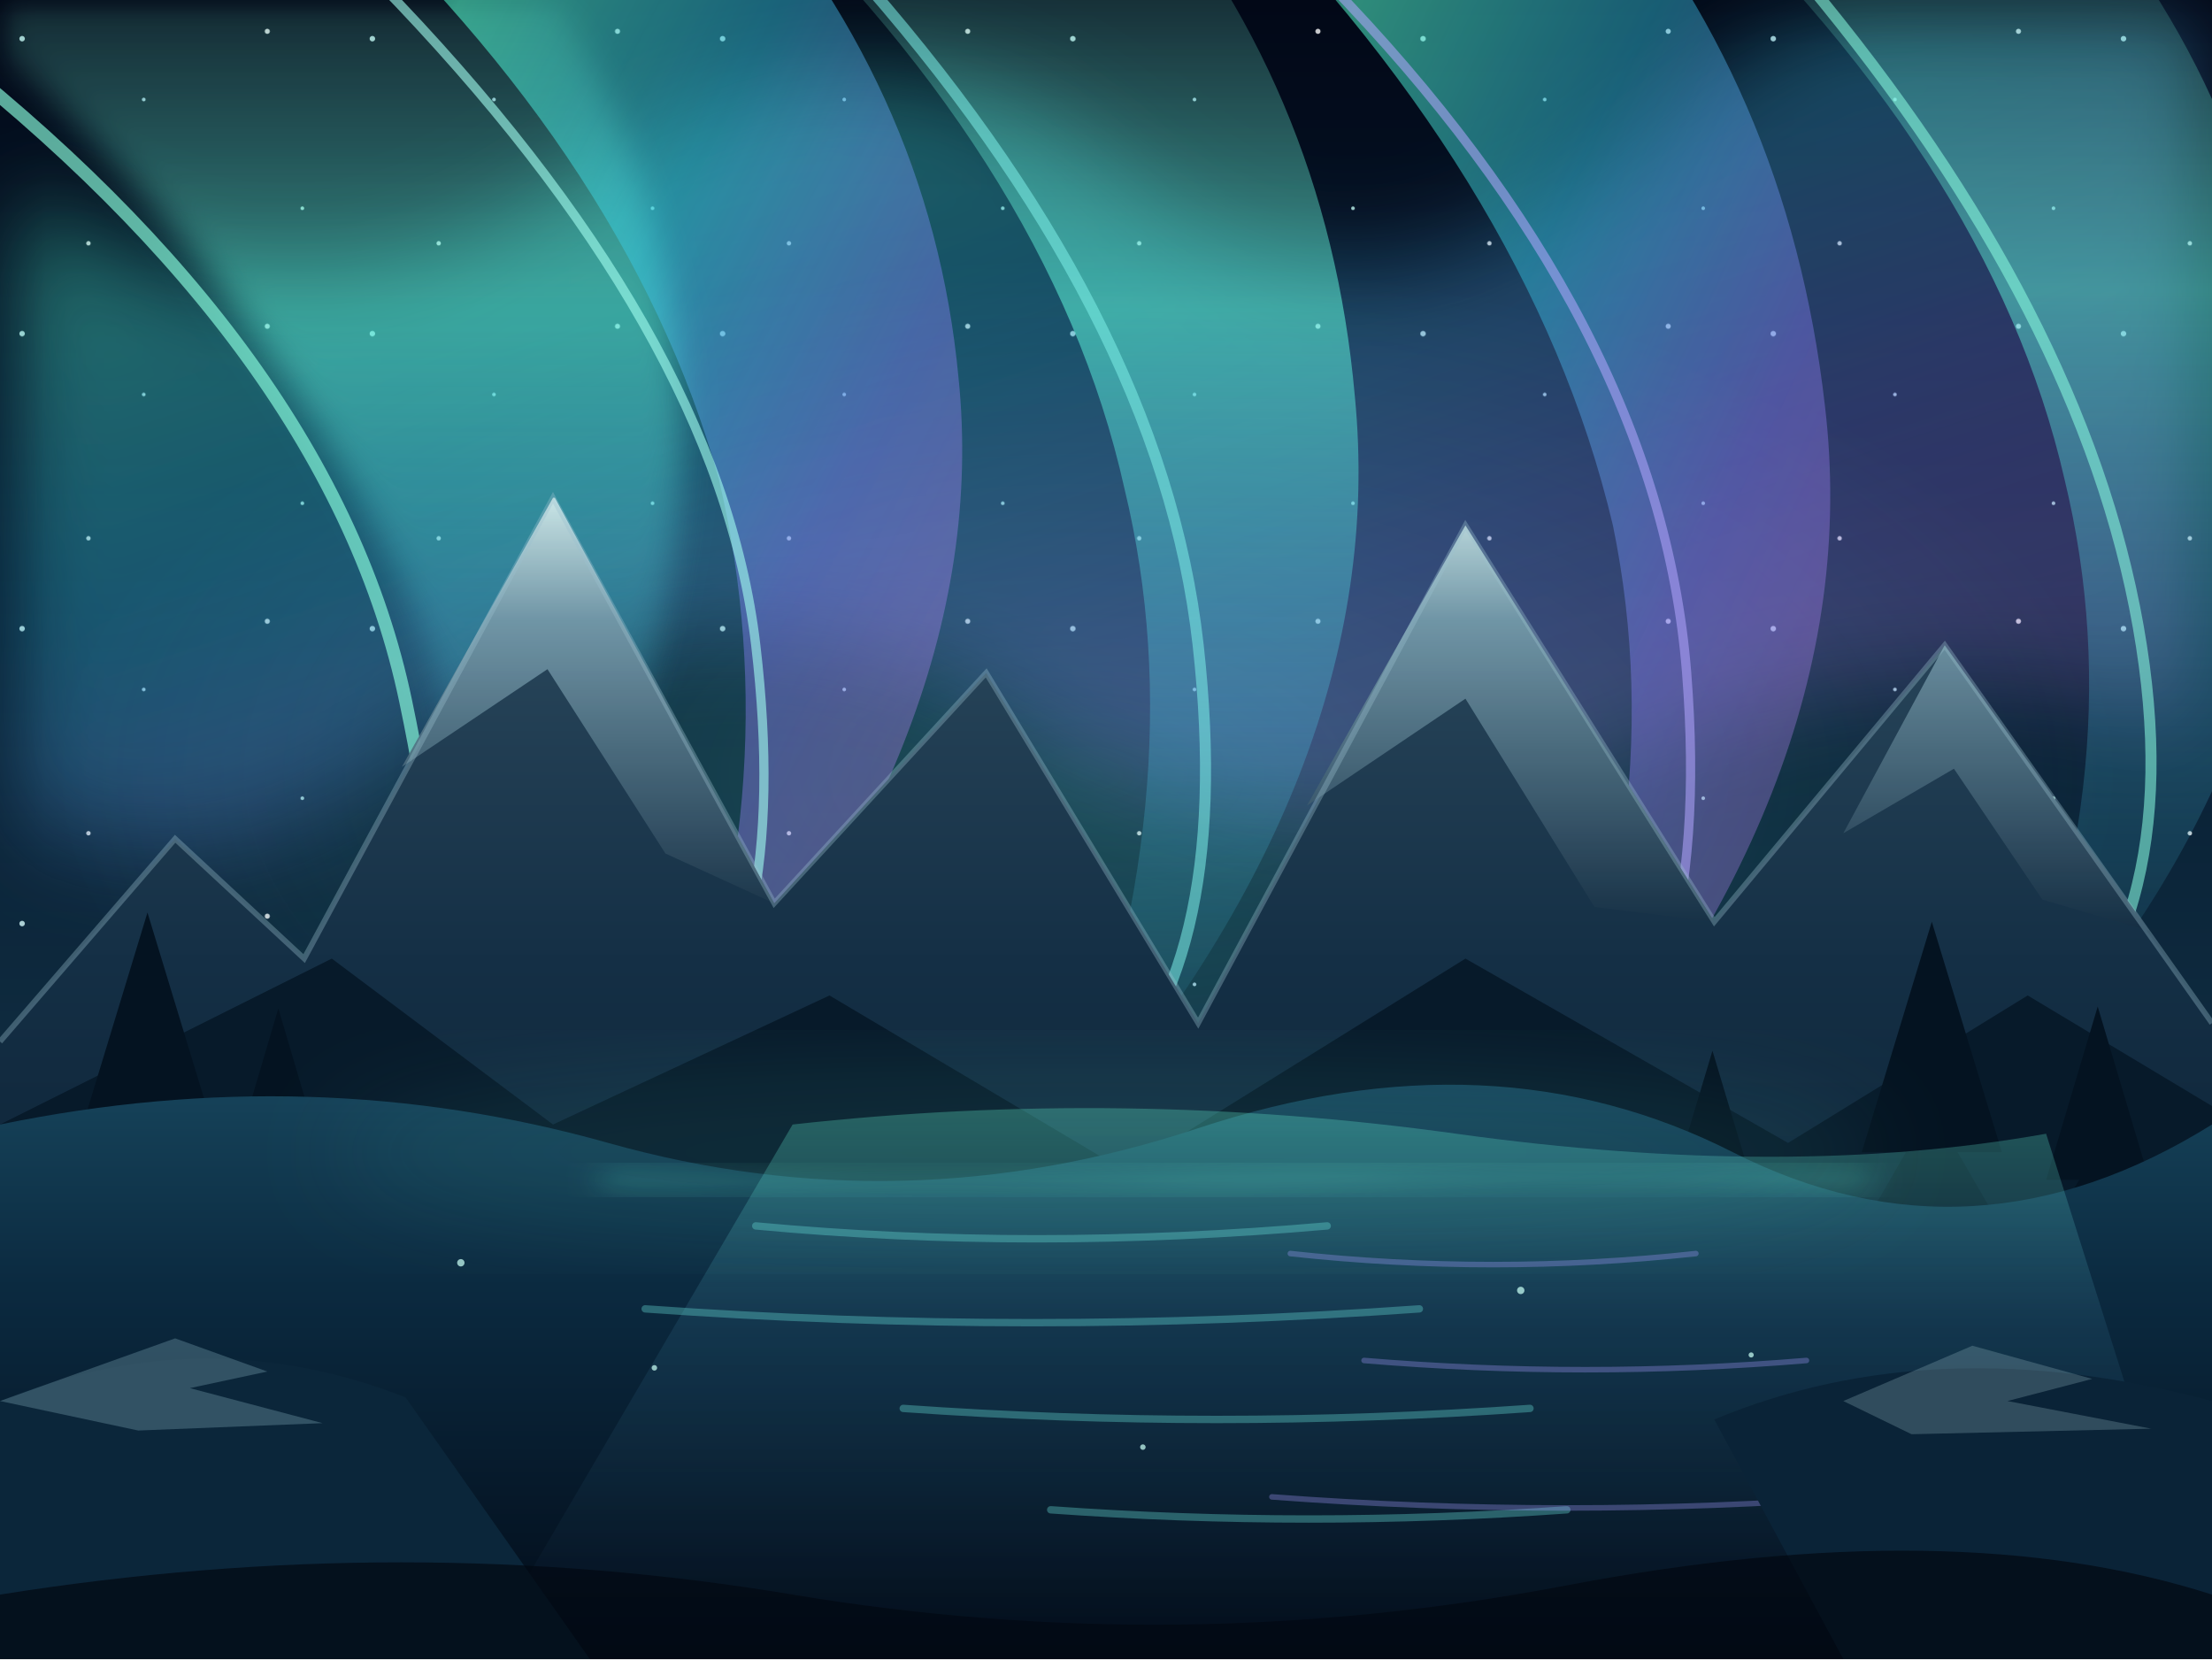
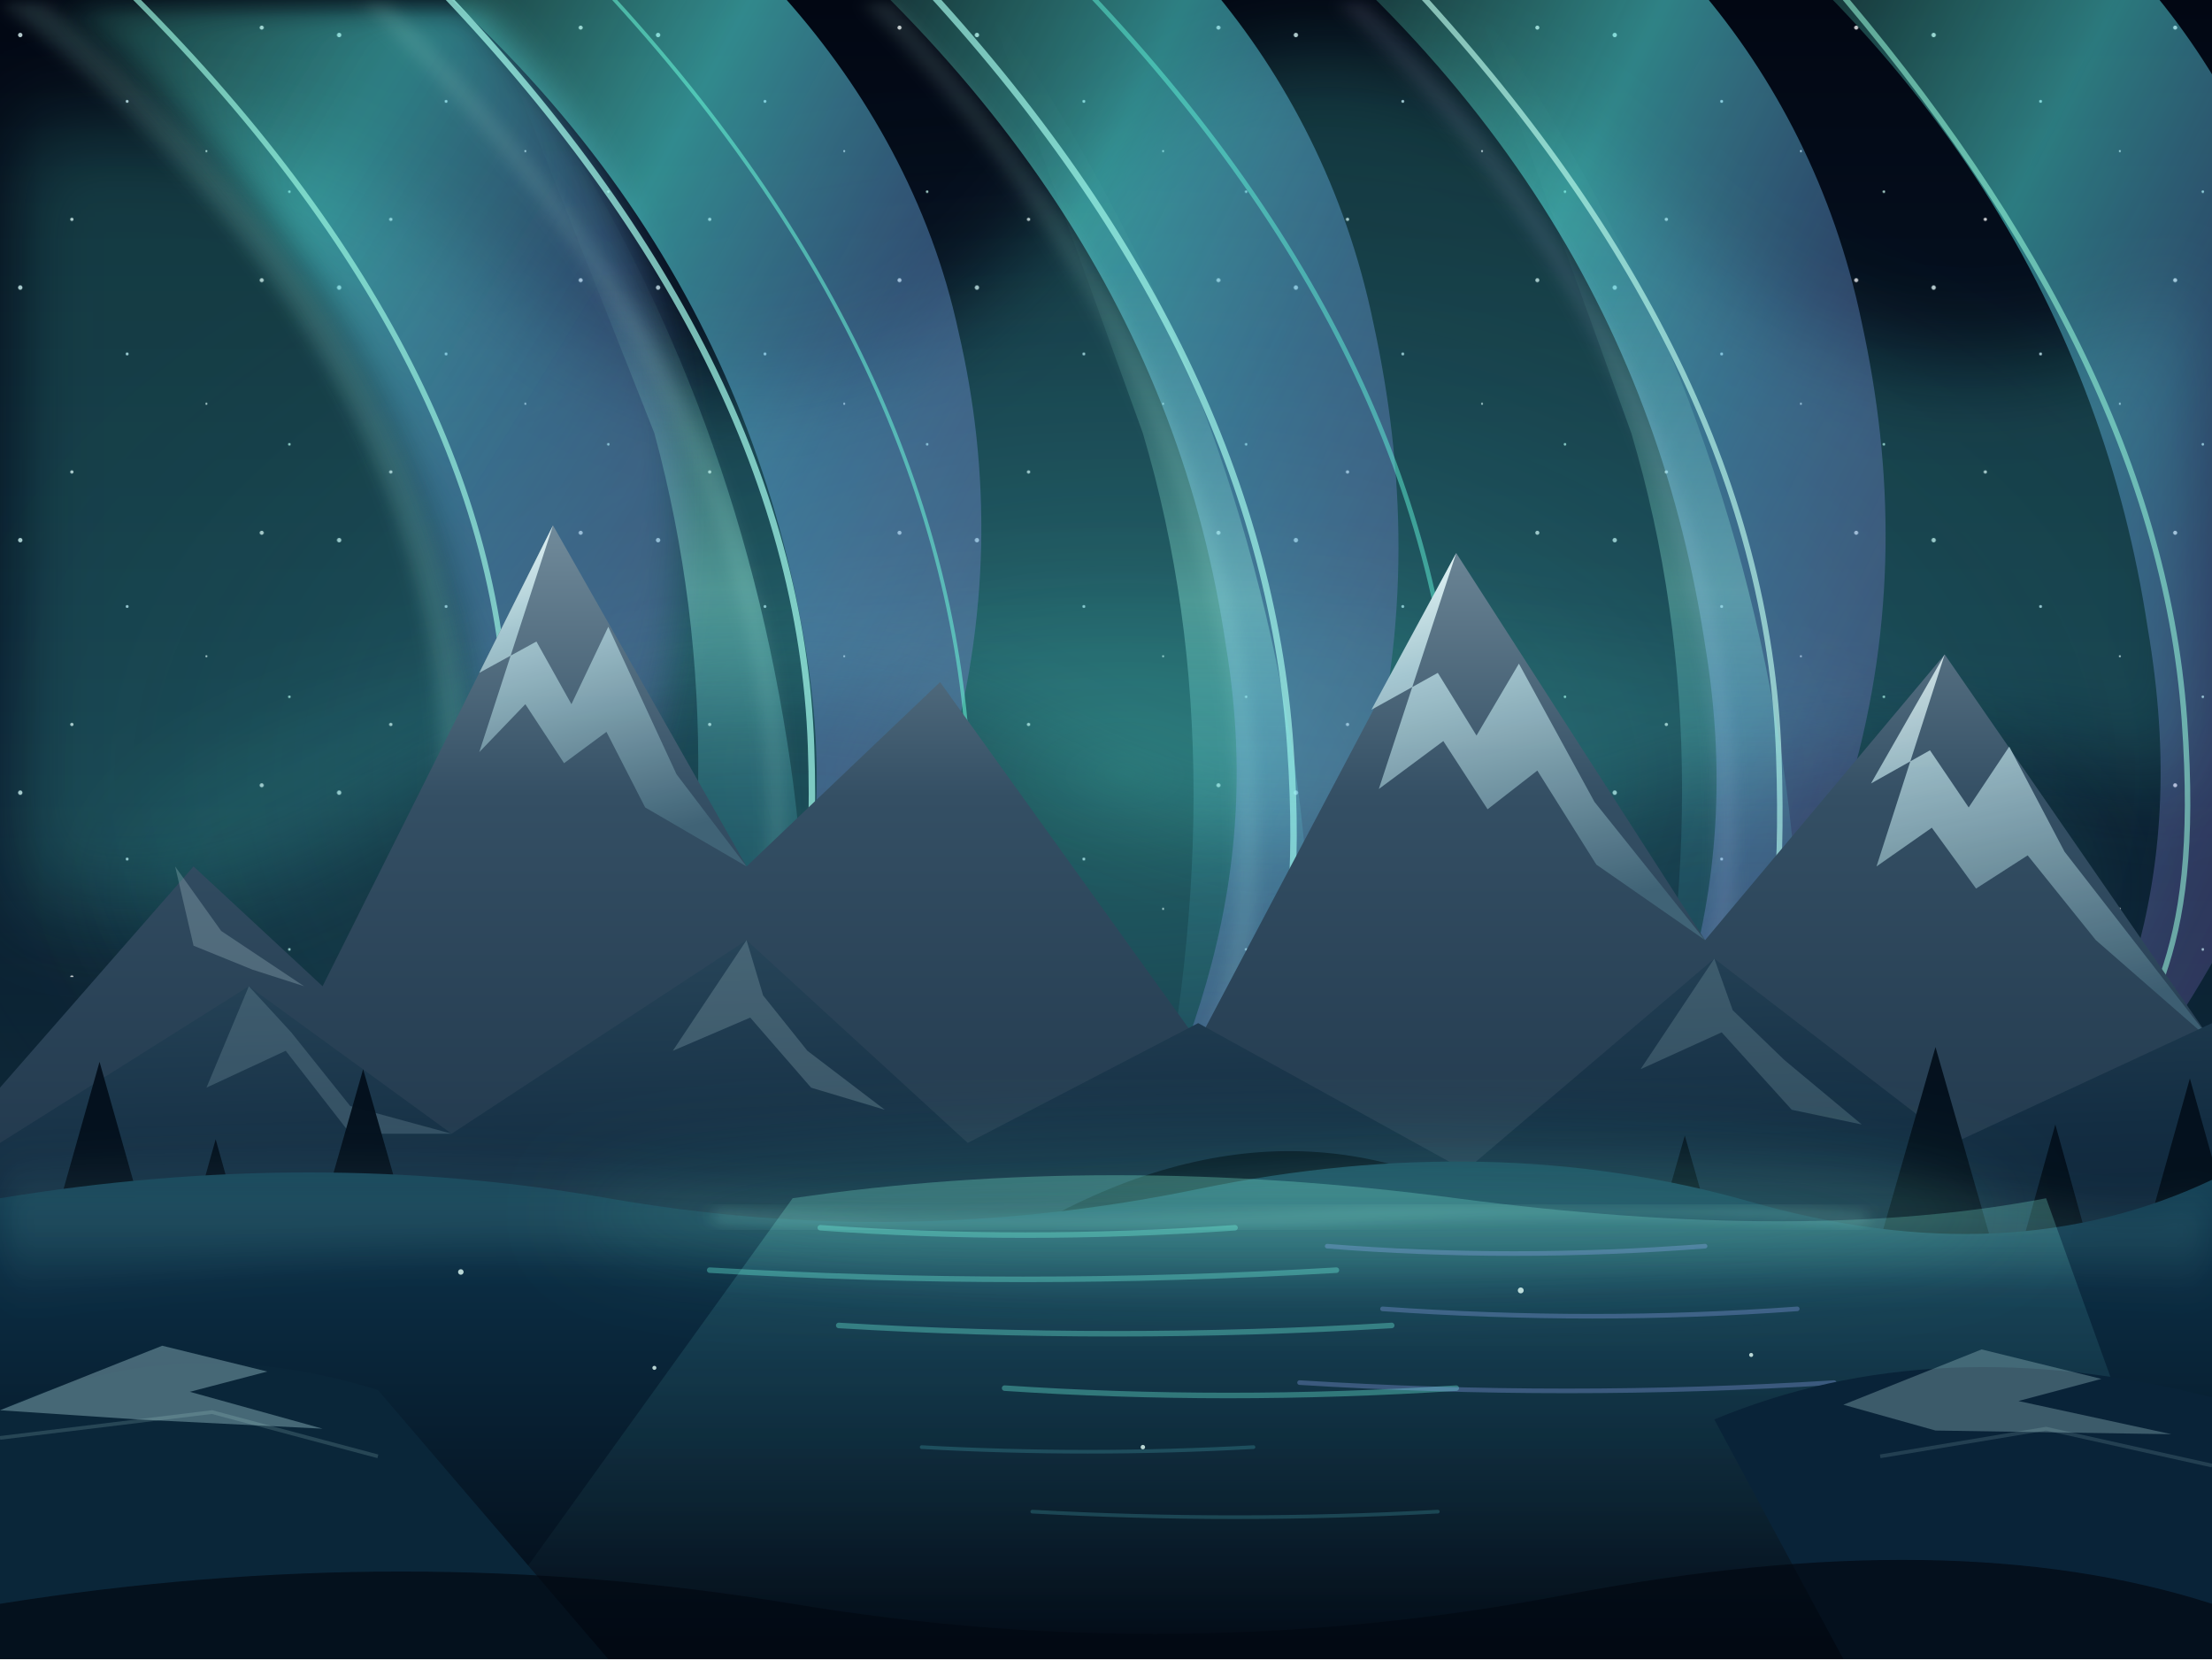
<svg xmlns="http://www.w3.org/2000/svg" viewBox="0 0 1200 900" preserveAspectRatio="xMidYMid slice">
  <defs>
-     <linearGradient id="night" x2="0" y2="1">
-       <stop stop-color="#020817" />
-       <stop offset=".34" stop-color="#071c31" />
-       <stop offset=".7" stop-color="#102e42" />
+     <linearGradient id="sky" x2="0" y2="1">
+       <stop stop-color="#020713" />
+       <stop offset=".42" stop-color="#081a2c" />
+       <stop offset=".78" stop-color="#102d3c" />
      <stop offset="1" stop-color="#071624" />
    </linearGradient>
-     <linearGradient id="ribbon" x1="0" y1="0" x2="1" y2="1">
-       <stop stop-color="#44ffd0" stop-opacity="0" />
-       <stop offset=".18" stop-color="#55ffd0" stop-opacity=".78" />
-       <stop offset=".42" stop-color="#35c9e8" stop-opacity=".64" />
-       <stop offset=".66" stop-color="#8d83ff" stop-opacity=".55" />
-       <stop offset=".86" stop-color="#d18cff" stop-opacity=".42" />
-       <stop offset="1" stop-color="#5effdf" stop-opacity="0" />
+     <radialGradient id="air">
+       <stop stop-color="#55e8d2" stop-opacity=".3" />
+       <stop offset=".55" stop-color="#397f9c" stop-opacity=".12" />
+       <stop offset="1" stop-color="#071624" stop-opacity="0" />
+     </radialGradient>
+     <linearGradient id="curtain" x1="0" y1="0" x2="1" y2="1">
+       <stop stop-color="#54ffd5" stop-opacity="0" />
+       <stop offset=".2" stop-color="#69ffda" stop-opacity=".22" />
+       <stop offset=".42" stop-color="#54e9e5" stop-opacity=".68" />
+       <stop offset=".62" stop-color="#78baff" stop-opacity=".43" />
+       <stop offset=".82" stop-color="#b38cff" stop-opacity=".27" />
+       <stop offset="1" stop-color="#64ffe0" stop-opacity="0" />
    </linearGradient>
-     <linearGradient id="ribbon2" x1="0" y1="0" x2="0" y2="1">
-       <stop stop-color="#8bffe3" stop-opacity="0" />
-       <stop offset=".35" stop-color="#61ffe0" stop-opacity=".75" />
-       <stop offset=".7" stop-color="#4ec9ec" stop-opacity=".36" />
-       <stop offset="1" stop-color="#4ec9ec" stop-opacity="0" />
+     <linearGradient id="curtainBright" x1="0" y1="0" x2="0" y2="1">
+       <stop stop-color="#a6ffe9" stop-opacity="0" />
+       <stop offset=".23" stop-color="#9dffe9" stop-opacity=".06" />
+       <stop offset=".5" stop-color="#9dffe9" stop-opacity=".72" />
+       <stop offset=".72" stop-color="#5dd8e9" stop-opacity=".3" />
+       <stop offset="1" stop-color="#5dd8e9" stop-opacity="0" />
    </linearGradient>
-     <linearGradient id="ice" x2="0" y2="1">
-       <stop stop-color="#d9f5f4" />
-       <stop offset=".28" stop-color="#789eae" />
-       <stop offset="1" stop-color="#152e43" />
+     <linearGradient id="mountainFar" x2="0" y2="1">
+       <stop stop-color="#718b9b" />
+       <stop offset=".24" stop-color="#344f64" />
+       <stop offset="1" stop-color="#0b1d30" />
    </linearGradient>
-     <linearGradient id="rock" x2="0" y2="1">
-       <stop stop-color="#304e62" />
-       <stop offset=".4" stop-color="#142f45" />
-       <stop offset="1" stop-color="#061525" />
+     <linearGradient id="mountainNear" x2=".1" y2="1">
+       <stop stop-color="#29475b" />
+       <stop offset=".35" stop-color="#132d42" />
+       <stop offset="1" stop-color="#04111f" />
    </linearGradient>
-     <linearGradient id="fjord" x2="0" y2="1">
-       <stop stop-color="#16435a" />
-       <stop offset=".35" stop-color="#0b2a40" />
-       <stop offset="1" stop-color="#020b18" />
+     <linearGradient id="snow" x2=".2" y2="1">
+       <stop stop-color="#f0ffff" />
+       <stop offset=".32" stop-color="#a9cbd4" />
+       <stop offset="1" stop-color="#416477" />
    </linearGradient>
-     <linearGradient id="reflection" x2="0" y2="1">
-       <stop stop-color="#6affd8" stop-opacity=".5" />
-       <stop offset=".4" stop-color="#63bfe9" stop-opacity=".18" />
-       <stop offset="1" stop-color="#63bfe9" stop-opacity="0" />
+     <linearGradient id="water" x2="0" y2="1">
+       <stop stop-color="#17465a" />
+       <stop offset=".24" stop-color="#0b2c42" />
+       <stop offset="1" stop-color="#020914" />
    </linearGradient>
-     <radialGradient id="horizon">
-       <stop stop-color="#58e9d1" stop-opacity=".22" />
-       <stop offset="1" stop-color="#58e9d1" stop-opacity="0" />
-     </radialGradient>
-     <filter id="glow">
-       <feGaussianBlur stdDeviation="26" />
+     <linearGradient id="waterGlow" x2="0" y2="1">
+       <stop stop-color="#8affdf" stop-opacity=".4" />
+       <stop offset=".25" stop-color="#6de2e8" stop-opacity=".18" />
+       <stop offset="1" stop-color="#6de2e8" stop-opacity="0" />
+     </linearGradient>
+     <linearGradient id="mist" x2="0" y2="1">
+       <stop stop-color="#a4fff0" stop-opacity="0" />
+       <stop offset=".5" stop-color="#a4fff0" stop-opacity=".12" />
+       <stop offset="1" stop-color="#a4fff0" stop-opacity="0" />
+     </linearGradient>
+     <filter id="bloom" x="-50%" y="-50%" width="200%" height="200%">
+       <feGaussianBlur stdDeviation="24" />
    </filter>
-     <filter id="soft">
-       <feGaussianBlur stdDeviation="9" />
+     <filter id="haze" x="-30%" y="-30%" width="160%" height="160%">
+       <feGaussianBlur stdDeviation="10" />
    </filter>
-     <pattern id="stars" width="190" height="160" patternUnits="userSpaceOnUse">
-       <circle cx="12" cy="21" r="1.5" fill="#d9ffff" />
-       <circle cx="78" cy="54" r="1" fill="#c7eaff" />
-       <circle cx="145" cy="17" r="1.4" fill="#fff" />
-       <circle cx="164" cy="113" r="1" fill="#c5fff1" />
-       <circle cx="48" cy="132" r="1.2" fill="#fff" />
+     <filter id="soft" x="-20%" y="-20%" width="140%" height="140%">
+       <feGaussianBlur stdDeviation="4" />
+     </filter>
+     <pattern id="stars" width="173" height="137" patternUnits="userSpaceOnUse">
+       <circle cx="11" cy="19" r="1.2" fill="#e5ffff" />
+       <circle cx="69" cy="55" r=".8" fill="#d6eeff" />
+       <circle cx="142" cy="15" r="1.1" fill="#fff" />
+       <circle cx="157" cy="104" r=".7" fill="#cafff0" />
+       <circle cx="39" cy="119" r=".9" fill="#fff" />
+       <circle cx="112" cy="82" r=".55" fill="#fff" />
    </pattern>
  </defs>
-   <rect width="1200" height="900" fill="url(#night)" />
-   <rect width="1200" height="560" fill="url(#stars)" opacity=".78" />
-   <ellipse cx="590" cy="420" rx="570" ry="280" fill="url(#horizon)" />
-   <path d="M-100 30Q120 230 300 105T610 95T900 65T1310 30L1300 440Q1080 320 900 405T550 390T220 410T-80 365Z" fill="url(#ribbon)" opacity=".52" filter="url(#glow)" />
-   <path d="M-100-60Q120 115 210 300Q280 440 230 610Q370 420 370 230Q365 65 250-70Z" fill="url(#ribbon2)" opacity=".62" filter="url(#soft)" />
-   <path d="M160-80Q340 80 390 260Q430 430 360 610Q540 400 520 205Q505 45 390-80Z" fill="url(#ribbon)" opacity=".72" />
-   <path d="M390-80Q570 85 610 265Q650 430 575 625Q755 420 735 215Q720 45 610-80Z" fill="url(#ribbon2)" opacity=".7" />
-   <path d="M650-80Q830 95 875 285Q910 455 825 640Q1015 430 990 220Q970 45 860-80Z" fill="url(#ribbon)" opacity=".68" />
-   <path d="M900-80Q1080 85 1120 260Q1160 425 1080 600Q1260 410 1240 205Q1225 45 1110-80Z" fill="url(#ribbon2)" opacity=".62" />
+   <rect width="1200" height="900" fill="url(#sky)" />
+   <rect width="1200" height="530" fill="url(#stars)" opacity=".78" />
+   <ellipse cx="610" cy="420" rx="670" ry="390" fill="url(#air)" />
+   <ellipse cx="600" cy="480" rx="540" ry="150" fill="#4debd0" opacity=".08" filter="url(#bloom)" />
+   <path d="M-100 110Q110 10 270 150T570 115T900 120T1310 60L1300 465Q1080 365 900 430T560 410T210 445T-100 390Z" fill="#50d9ce" opacity=".22" filter="url(#bloom)" />
+   <path d="M-100-90C110 35 210 180 250 340C285 470 245 560 195 675C350 510 390 345 360 190C340 65 230-40 120-100Z" fill="url(#curtain)" opacity=".78" filter="url(#haze)" />
+   <path d="M110-100C310 20 405 175 435 340C465 500 405 585 360 680C520 500 555 330 520 180C490 40 380-65 280-110Z" fill="url(#curtain)" opacity=".84" />
+   <path d="M365-100C545 30 640 180 665 350C690 500 630 600 585 700C755 510 780 335 745 175C715 30 615-70 520-110Z" fill="url(#curtain)" opacity=".78" />
+   <path d="M625-100C815 30 900 185 925 350C950 500 895 600 845 690C1015 505 1045 335 1010 175C980 30 880-70 780-110Z" fill="url(#curtain)" opacity=".8" />
+   <path d="M875-100C1050 20 1140 175 1165 340C1190 485 1145 570 1095 660C1260 490 1290 315 1250 160C1215 20 1120-75 1020-110Z" fill="url(#curtain)" opacity=".74" />
  <g fill="none" stroke-linecap="round">
-     <path d="M-40 20Q180 190 220 380T205 610" stroke="#8affdf" stroke-width="7" opacity=".65" />
-     <path d="M205-10Q390 180 410 350T360 590" stroke="#a2fff0" stroke-width="5" opacity=".6" />
-     <path d="M460-20Q630 170 650 350T590 600" stroke="#7cefe8" stroke-width="6" opacity=".55" />
-     <path d="M720-10Q900 175 915 365T840 620" stroke="#b3a5ff" stroke-width="5" opacity=".55" />
-     <path d="M980-10Q1130 170 1160 340T1090 590" stroke="#8bffe1" stroke-width="6" opacity=".55" />
+     <path d="M-15-20C145 100 235 245 245 390S225 565 195 625" stroke="#b7ffed" stroke-width="15" opacity=".14" filter="url(#soft)" />
+     <path d="M38-35C190 105 270 250 275 390S250 555 230 610" stroke="#a3ffe8" stroke-width="3" opacity=".64" />
+     <path d="M175-25C330 115 410 265 420 410S390 565 365 635" stroke="#d0fff1" stroke-width="10" opacity=".12" filter="url(#soft)" />
+     <path d="M220-25C360 115 435 260 440 405S410 560 385 630" stroke="#a7fff0" stroke-width="3.5" opacity=".7" />
+     <path d="M300-35C445 110 515 260 525 405S500 565 475 650" stroke="#6effdc" stroke-width="2" opacity=".52" />
+     <path d="M445-30C585 105 665 260 675 410S650 570 620 655" stroke="#c6fff2" stroke-width="11" opacity=".13" filter="url(#soft)" />
+     <path d="M485-25C620 115 690 260 700 405S675 570 650 640" stroke="#a9fff0" stroke-width="3.5" opacity=".66" />
+     <path d="M570-25C715 120 785 270 790 420S760 570 740 650" stroke="#63f8dc" stroke-width="2.5" opacity=".48" />
+     <path d="M705-25C850 105 925 260 935 410S905 565 875 640" stroke="#d6d1ff" stroke-width="10" opacity=".12" filter="url(#soft)" />
+     <path d="M750-25C885 115 960 260 965 410S940 565 915 630" stroke="#c1fff0" stroke-width="3" opacity=".64" />
+     <path d="M980-25C1100 110 1175 250 1185 390S1160 545 1135 620" stroke="#9affdf" stroke-width="3" opacity=".55" />
  </g>
-   <path d="M0 565L95 455 165 520 300 270 420 490 535 365 650 555 795 285 930 500 1055 350 1200 555V900H0Z" fill="url(#rock)" />
-   <path d="M300 270l-82 146 79-53 64 100 59 27-119-220ZM795 285l-86 152 86-58 70 113 65 8-135-215ZM1055 350l-55 102 60-35 48 71 58 17-111-155Z" fill="url(#ice)" opacity=".9" />
-   <path d="M0 565L95 455 165 520 300 270 420 490 535 365 650 555 795 285 930 500 1055 350 1200 555" fill="none" stroke="#9bc1cf" stroke-width="3" opacity=".35" />
-   <path d="M0 610L180 520 300 610 450 540 610 635 795 520 970 620 1100 540 1200 600V900H0Z" fill="#071a2a" />
-   <g fill="#041321">
-     <path d="M45 610l35-115 35 115H94l32 55H35l32-55Z" />
-     <path d="M125 635l26-88 26 88h-16l25 42h-70l25-42Z" />
-     <path d="M1010 625l38-125 38 125h-24l33 57h-94l33-57Z" />
-     <path d="M1110 640l28-94 28 94h-18l27 44h-74l27-44Z" />
-     <path d="M905 650l24-80 24 80h-15l23 38h-64l23-38Z" />
+   <path d="M270 20Q390 185 425 390T380 620L350 620Q405 420 355 235Z" fill="url(#curtainBright)" opacity=".52" />
+   <path d="M535 0Q665 185 700 400T650 650L620 650Q675 420 620 235Z" fill="url(#curtainBright)" opacity=".48" />
+   <path d="M800 0Q930 185 965 400T915 640L885 640Q940 420 885 235Z" fill="url(#curtainBright)" opacity=".44" />
+   <path d="M0 590L105 470 175 535 300 285 405 470 510 370 650 565 790 300 925 510 1055 355 1200 565V900H0Z" fill="url(#mountainFar)" />
+   <path d="M300 285L260 365 291 348 310 382 330 340 367 420 405 470 350 438 329 397 306 414 285 382 260 408Z" fill="url(#snow)" opacity=".95" />
+   <path d="M790 300L744 385 780 365 801 399 824 360 865 435 925 510 866 469 834 418 807 439 783 402 748 428Z" fill="url(#snow)" opacity=".96" />
+   <path d="M1055 355L1015 425 1047 407 1068 438 1090 405 1120 462 1200 565 1137 510 1100 464 1072 482 1048 449 1018 470Z" fill="url(#snow)" opacity=".82" />
+   <path d="M95 470L120 505 165 535 137 526 105 513Z" fill="#c4e0e5" opacity=".24" />
+   <path d="M0 620L135 535 245 615 405 510 525 620 650 555 795 635 930 520 1060 620 1200 555V900H0Z" fill="url(#mountainNear)" />
+   <path d="M135 535L112 590 155 570 190 615 245 615 190 600 158 560Z" fill="#8aaab6" opacity=".25" />
+   <path d="M405 510L365 570 407 552 440 590 480 602 438 570 414 540Z" fill="#b6d5dc" opacity=".22" />
+   <path d="M930 520L890 580 934 560 972 602 1010 610 968 575 940 548Z" fill="#a9cbd4" opacity=".2" />
+   <path d="M0 665Q160 610 290 675T570 660T850 680T1200 650V900H0Z" fill="#041321" />
+   <g fill="#03101c" opacity=".96">
+     <path d="M24 682l30-106 30 106H67l27 49H16l27-49Z" />
+     <path d="M94 700l23-82 23 82h-14l22 39H86l22-39Z" />
+     <path d="M165 692l32-112 32 112h-20l29 51h-82l29-51Z" />
+     <path d="M1015 690l35-122 35 122h-22l31 55h-88l31-55Z" />
+     <path d="M1090 700l25-90 25 90h-15l24 43h-68l24-43Z" />
+     <path d="M1160 685l28-100 28 100h-18l27 49h-74l27-49Z" />
+     <path d="M890 700l24-84 24 84h-15l23 40h-64l23-40Z" />
  </g>
-   <path d="M0 610Q170 575 330 620T650 612T940 625T1200 610V900H0Z" fill="url(#fjord)" />
-   <path d="M430 610Q610 590 790 615T1110 615L1200 900H260Z" fill="url(#reflection)" opacity=".55" />
+   <path d="M0 650Q170 622 330 650T650 645T950 652T1200 640V900H0Z" fill="url(#water)" />
+   <path d="M430 650Q600 625 790 650T1110 650L1200 900H250Z" fill="url(#waterGlow)" opacity=".7" />
+   <ellipse cx="700" cy="658" rx="390" ry="36" fill="#65f6d7" opacity=".14" filter="url(#bloom)" />
  <g fill="none" stroke-linecap="round">
-     <path d="M330 640Q510 655 690 640T1010 640" stroke="#65f7d6" stroke-width="12" opacity=".28" filter="url(#soft)" />
-     <path d="M410 665q150 14 310 0m-370 45q210 15 420 0m-280 54q170 12 340 0m-260 55q140 10 280 0" stroke="#66dfd9" stroke-width="4" opacity=".35" />
-     <path d="M700 680q110 12 220 0m-180 58q120 10 240 0m-290 74q160 12 320 0" stroke="#a59aff" stroke-width="3" opacity=".32" />
+     <path d="M390 660Q550 670 720 660T1010 662" stroke="#a2ffe9" stroke-width="8" opacity=".2" filter="url(#soft)" />
+     <path d="M445 666q110 8 225 0m-285 23q170 10 340 0m-270 30q150 9 300 0m-210 34q120 8 245 0" stroke="#6ef5df" stroke-width="3" opacity=".35" />
+     <path d="M720 676q100 8 205 0m-175 34q115 8 225 0m-270 40q145 9 290 0" stroke="#9aaeff" stroke-width="2.5" opacity=".3" />
+     <path d="M500 785q90 5 180 0m-120 35q110 6 220 0" stroke="#58cbd5" stroke-width="2" opacity=".22" />
  </g>
-   <path d="M0 760Q110 715 220 758L320 900H0Z" fill="#0b263a" />
-   <path d="M0 760l95-34 50 18-42 9 72 19-100 4Z" fill="#8db9c7" opacity=".3" />
-   <path d="M930 770Q1050 720 1200 760V900H1000Z" fill="#0a2337" />
-   <path d="M1000 760l70-30 65 18-46 12 78 15-130 3Z" fill="#a5c9d0" opacity=".25" />
-   <ellipse cx="600" cy="625" rx="420" ry="55" fill="#5eeed6" opacity=".08" filter="url(#glow)" />
-   <g fill="#c8fff4" opacity=".72">
-     <circle cx="250" cy="685" r="2" />
-     <circle cx="355" cy="742" r="1.5" />
-     <circle cx="825" cy="700" r="2" />
-     <circle cx="950" cy="735" r="1.4" />
-     <circle cx="620" cy="785" r="1.5" />
+   <path d="M0 635Q180 610 350 638T700 632T1050 640T1200 625V700Q1000 680 820 700T450 690T0 705Z" fill="url(#mist)" opacity=".8" filter="url(#haze)" />
+   <path d="M0 765Q95 720 205 754L330 900H0Z" fill="#0a2639" />
+   <path d="M0 765L88 730 145 744 103 755 175 775 75 770Z" fill="#a8d2d9" opacity=".38" />
+   <path d="M0 780L115 766 205 790" fill="none" stroke="#c4f2ef" stroke-width="2" opacity=".16" />
+   <path d="M930 770Q1050 720 1200 758V900H1000Z" fill="#092338" />
+   <path d="M1000 762L1075 732 1140 748 1095 760 1178 778 1050 776Z" fill="#b5dce0" opacity=".3" />
+   <path d="M1020 790L1110 775 1200 795" fill="none" stroke="#c4f2ef" stroke-width="2" opacity=".14" />
+   <g fill="#e3fff8" opacity=".8">
+     <circle cx="250" cy="690" r="1.5" />
+     <circle cx="355" cy="742" r="1.1" />
+     <circle cx="825" cy="700" r="1.6" />
+     <circle cx="950" cy="735" r="1.1" />
+     <circle cx="620" cy="785" r="1.2" />
  </g>
-   <path d="M0 865Q220 830 430 865T850 860T1200 865V900H0Z" fill="#020812" opacity=".72" />
+   <path d="M0 870Q220 835 430 870T850 865T1200 870V900H0Z" fill="#020812" opacity=".72" />
</svg>
